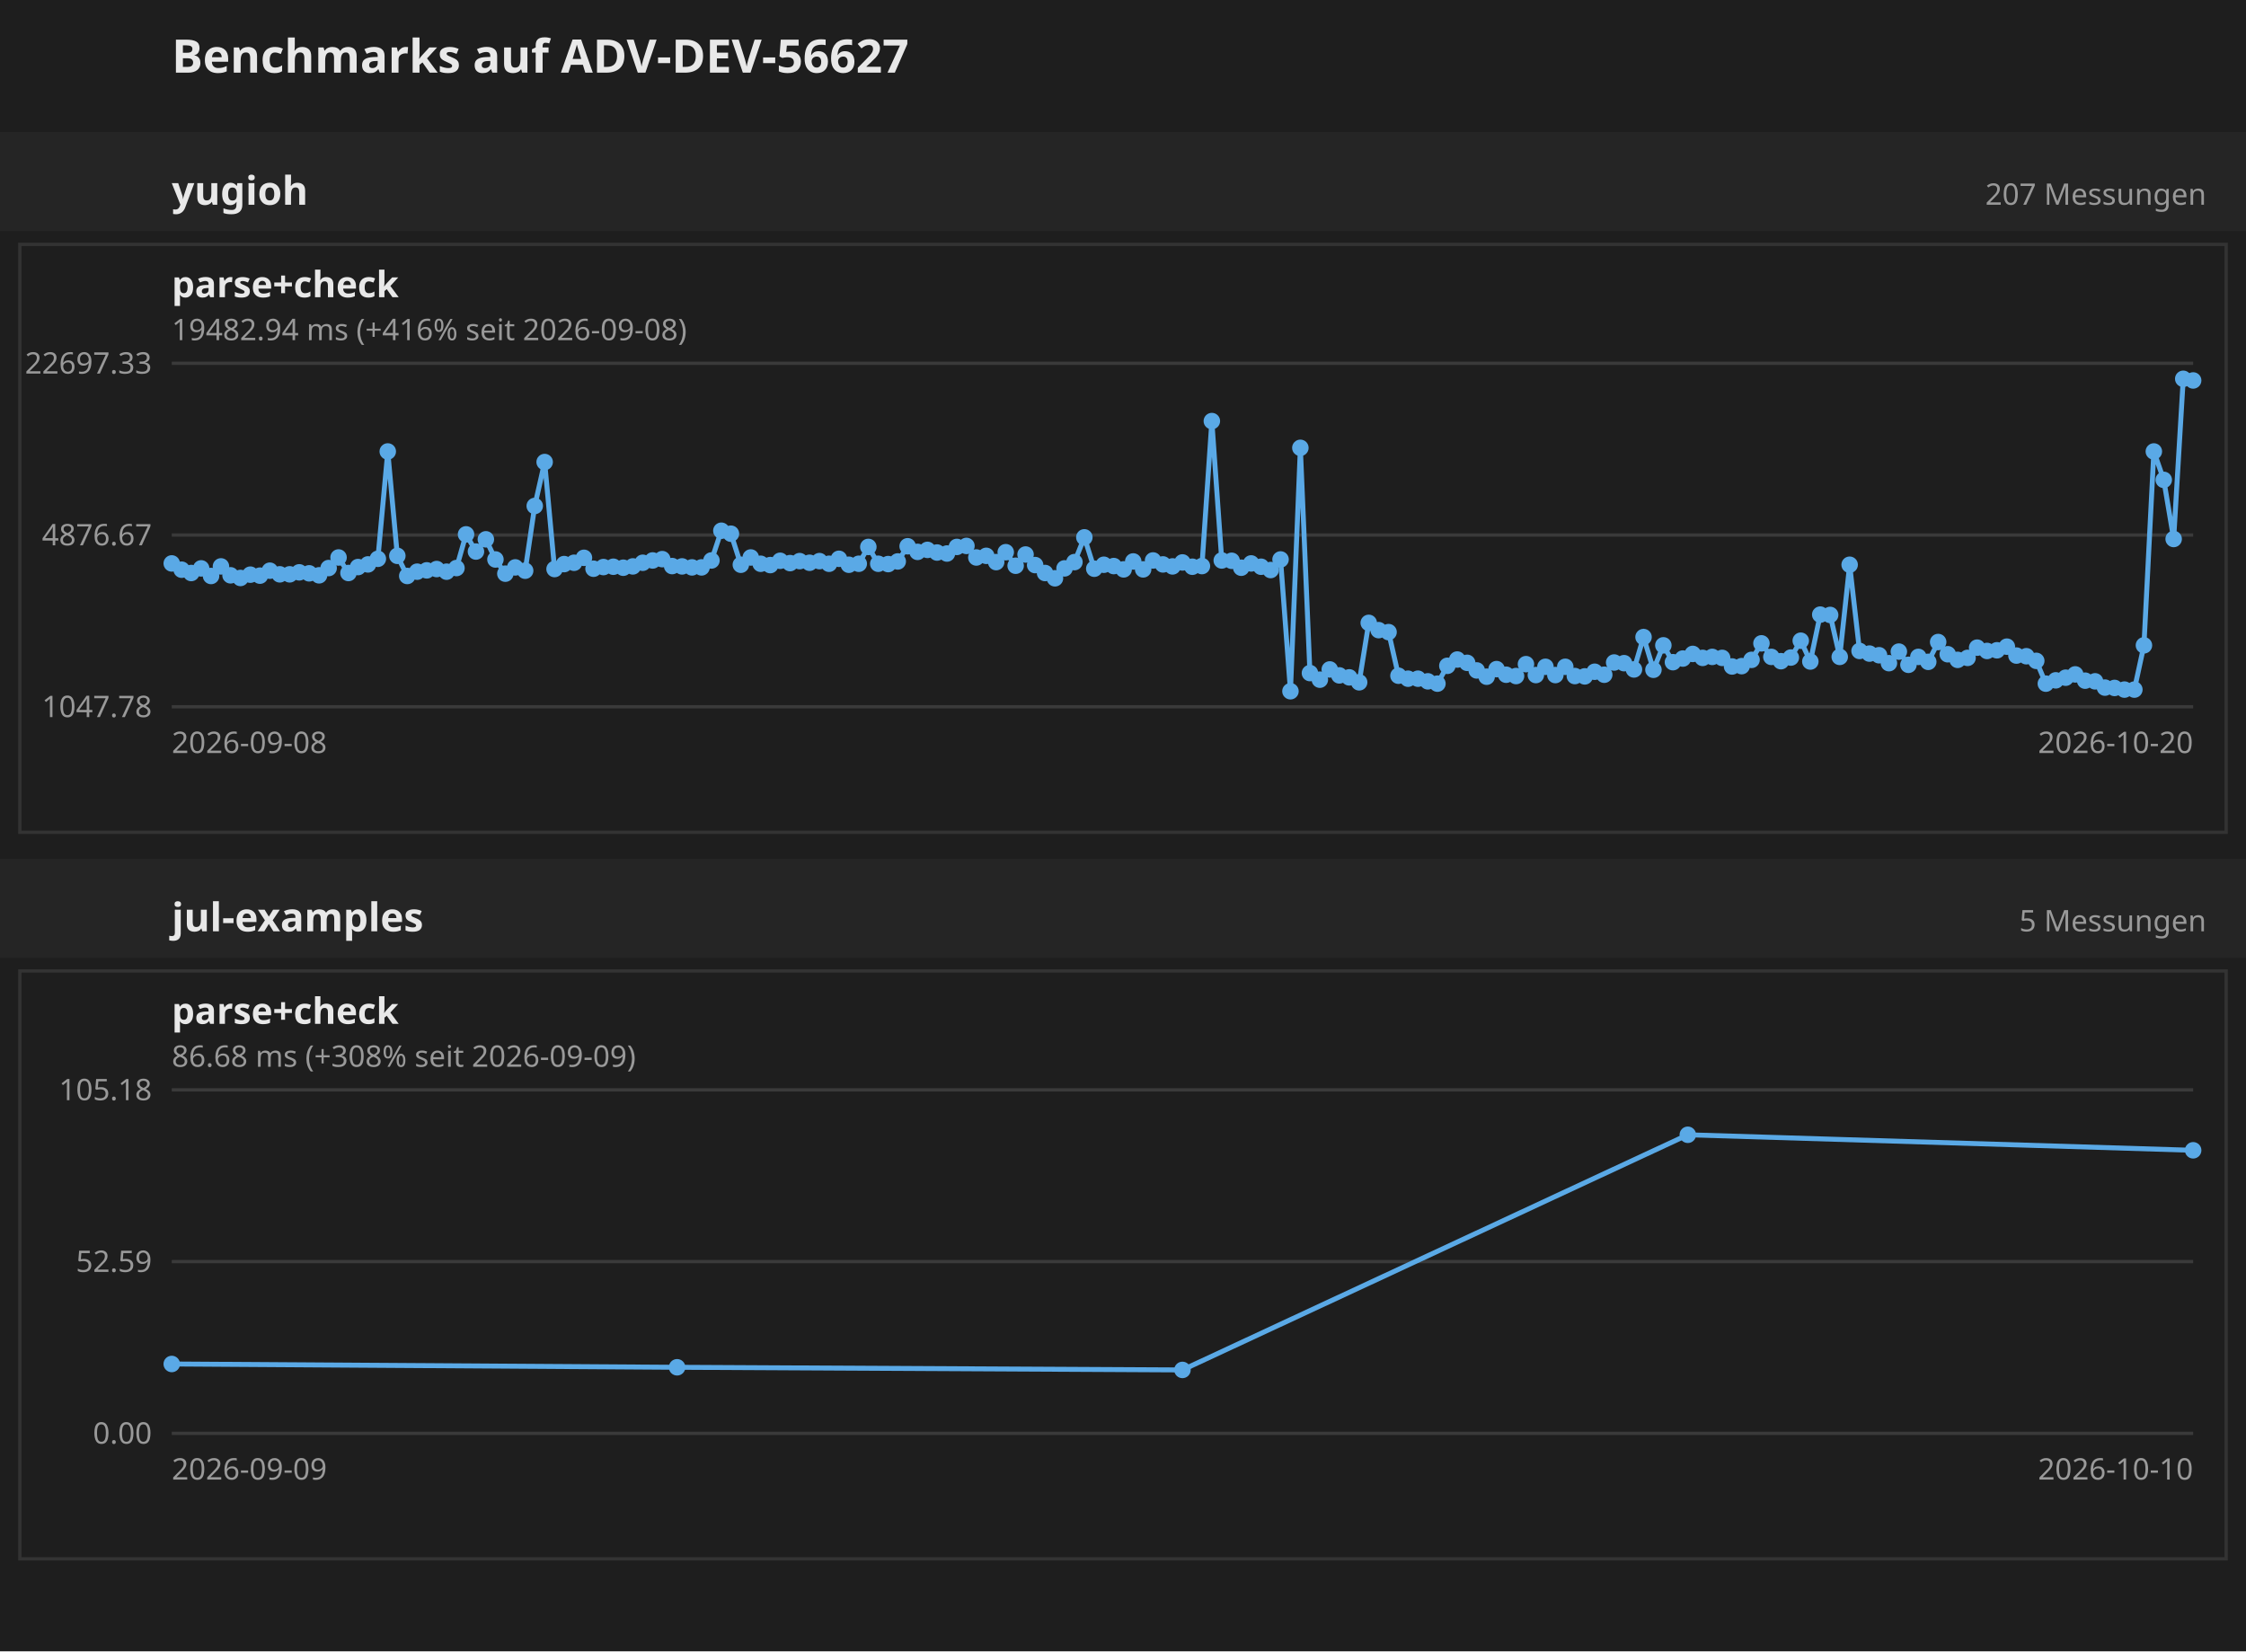
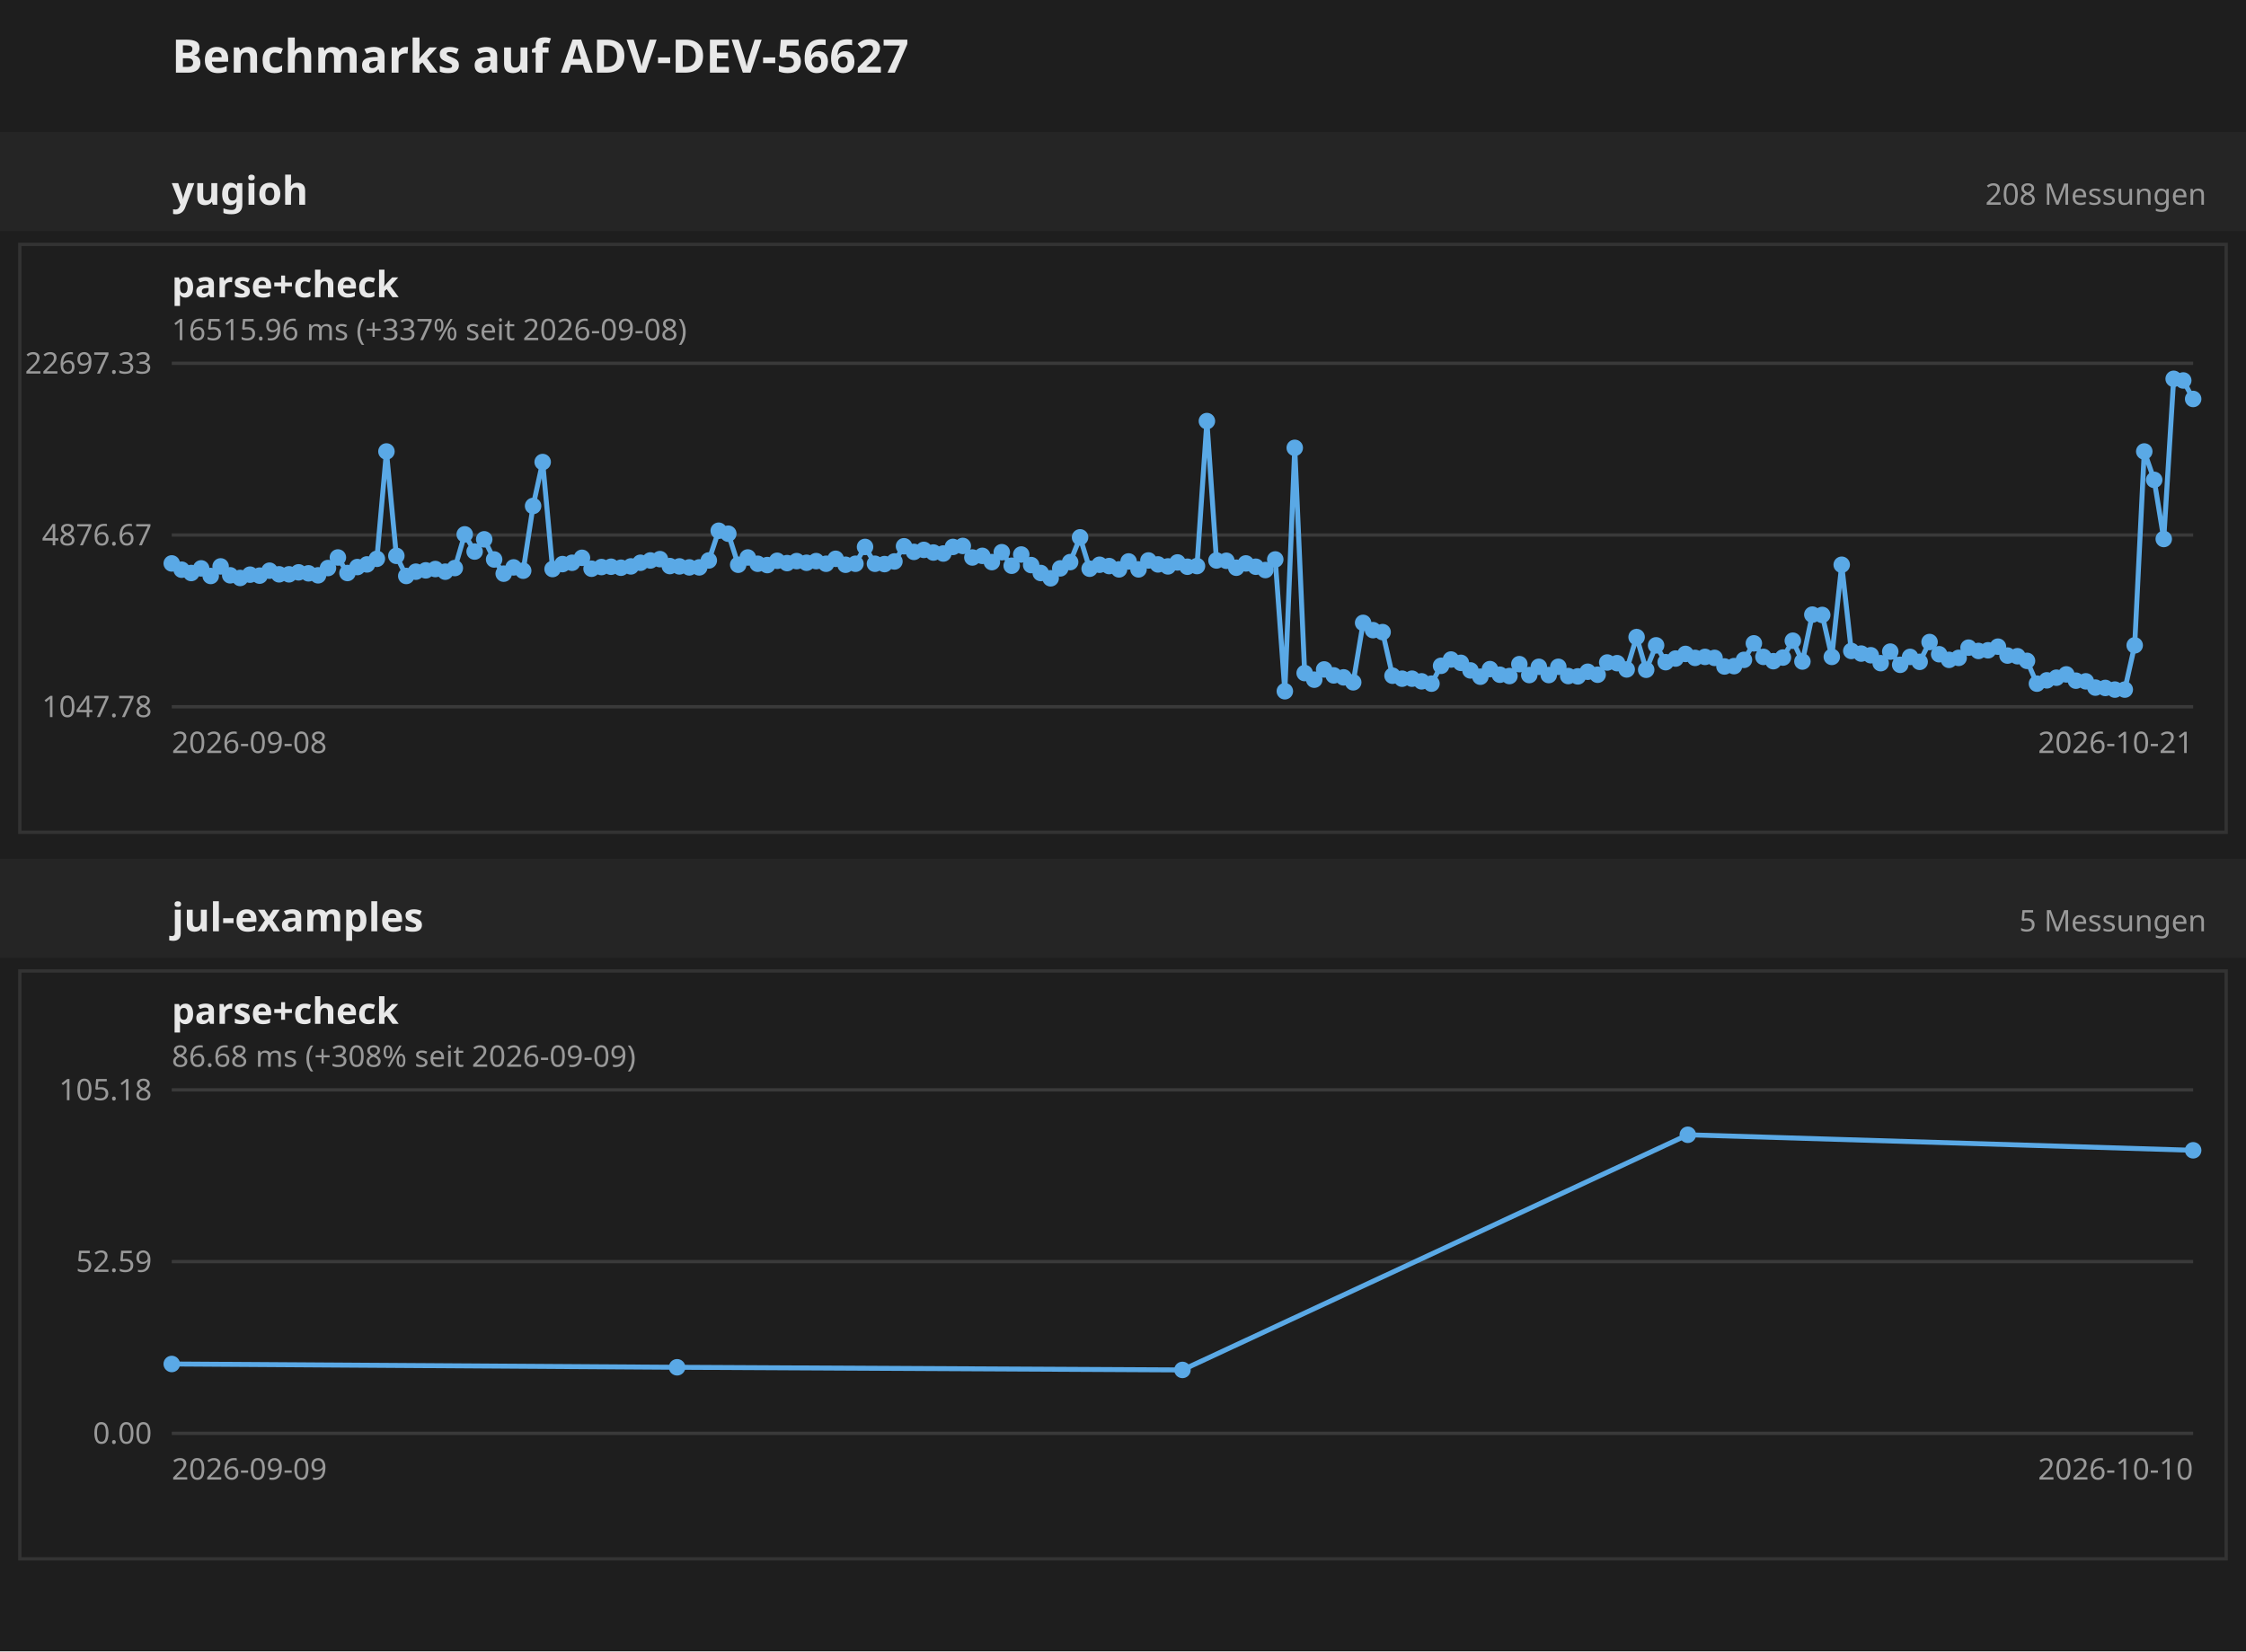
<svg xmlns="http://www.w3.org/2000/svg" width="680" height="500" font-family="sans-serif">
  <rect width="680" height="500" fill="#1e1e1e" />
  <text x="52" y="22" font-size="14" font-weight="bold" fill="#e8e8e8">Benchmarks auf ADV-DEV-56627</text>
  <g transform="translate(0 40)">
    <rect x="0" y="0" width="680" height="30" fill="#252525" />
    <text x="52" y="22" font-size="12" font-weight="bold" fill="#e8e8e8">yugioh</text>
-     <text x="668" y="22" text-anchor="end" font-size="9" fill="#999">207 Messungen</text>
+     <text x="668" y="22" text-anchor="end" font-size="9" fill="#999">208 Messungen</text>
    <g transform="translate(0 30)">
      <g transform="translate(0 0)">
        <rect x="6" y="4" width="668" height="178" fill="none" stroke="#333" />
        <text x="52" y="20" font-size="11" font-weight="bold" fill="#e8e8e8">parse+check</text>
-         <text x="52" y="33" font-size="9" fill="#999">19482.94 ms (+416% seit 2026-09-08)</text>
+         <text x="52" y="33" font-size="9" fill="#999">16515.96 ms (+337% seit 2026-09-08)</text>
        <line x1="52" y1="144.0" x2="664" y2="144.0" stroke="#3a3a3a" />
        <text x="46" y="144.0" text-anchor="end" dominant-baseline="middle" font-size="9" fill="#999">1047.78</text>
        <line x1="52" y1="92.0" x2="664" y2="92.0" stroke="#3a3a3a" />
        <text x="46" y="92.0" text-anchor="end" dominant-baseline="middle" font-size="9" fill="#999">4876.67</text>
        <line x1="52" y1="40.0" x2="664" y2="40.0" stroke="#3a3a3a" />
        <text x="46" y="40.0" text-anchor="end" dominant-baseline="middle" font-size="9" fill="#999">22697.33</text>
        <text x="52" y="158" font-size="9" fill="#999">2026-09-08</text>
-         <text x="664" y="158" text-anchor="end" font-size="9" fill="#999">2026-10-20</text>
-         <polyline fill="none" stroke="#5aa9e6" stroke-width="1.5" points="52.0,100.6 55.0,102.5 57.9,103.5 60.9,102.1 63.9,104.4 66.9,101.5 69.8,104.2 72.8,105.0 75.8,104.0 78.7,104.3 81.7,102.8 84.7,103.9 87.7,103.9 90.6,103.3 93.6,103.6 96.6,104.2 99.5,102.0 102.5,98.8 105.5,103.5 108.4,101.7 111.4,100.9 114.4,99.2 117.4,66.7 120.3,98.3 123.3,104.4 126.3,103.1 129.2,102.7 132.2,102.3 135.2,103.1 138.2,102.0 141.1,91.8 144.1,97.0 147.1,93.3 150.0,99.4 153.0,103.7 156.0,101.8 159.0,102.8 161.9,83.2 164.9,69.9 167.9,102.3 170.8,100.8 173.8,100.4 176.8,98.9 179.7,102.2 182.7,101.7 185.7,101.6 188.7,101.9 191.6,101.5 194.6,100.4 197.6,99.7 200.5,99.3 203.5,101.4 206.5,101.5 209.5,101.8 212.4,101.8 215.4,99.7 218.4,90.7 221.3,91.6 224.3,101.0 227.3,98.8 230.3,100.7 233.2,101.1 236.2,99.8 239.2,100.5 242.1,99.9 245.1,100.4 248.1,99.9 251.0,100.7 254.0,99.2 257.0,101.0 260.0,100.7 262.9,95.6 265.9,100.7 268.9,100.8 271.8,100.0 274.8,95.4 277.8,97.1 280.8,96.5 283.7,97.3 286.7,97.6 289.7,95.6 292.6,95.3 295.6,98.8 298.6,98.3 301.6,100.2 304.5,97.2 307.5,101.3 310.5,97.9 313.4,101.1 316.4,103.5 319.4,105.1 322.3,102.1 325.3,100.2 328.3,92.7 331.3,102.2 334.2,101.0 337.2,101.4 340.2,102.4 343.1,100.0 346.1,102.4 349.1,99.7 352.1,100.9 355.0,101.5 358.0,100.3 361.0,101.6 363.9,101.4 366.9,57.5 369.9,99.7 372.9,99.8 375.8,101.9 378.8,100.6 381.8,101.6 384.7,102.6 387.7,99.4 390.7,139.3 393.7,65.6 396.6,133.8 399.6,135.8 402.6,132.7 405.5,134.5 408.5,135.1 411.5,136.6 414.4,118.6 417.4,120.8 420.4,121.4 423.4,134.6 426.3,135.5 429.3,135.5 432.3,136.3 435.2,137.0 438.2,131.6 441.2,129.7 444.2,130.7 447.1,133.0 450.1,134.9 453.1,132.6 456.0,134.3 459.0,134.7 462.0,131.1 465.0,134.4 467.9,131.9 470.9,134.4 473.9,131.9 476.8,134.7 479.8,134.8 482.8,133.4 485.7,134.3 488.7,130.6 491.7,130.8 494.7,132.7 497.6,122.9 500.6,132.8 503.6,125.4 506.5,130.5 509.5,129.4 512.5,128.0 515.5,129.2 518.4,128.9 521.4,129.2 524.4,131.8 527.3,131.7 530.3,129.8 533.3,124.8 536.3,128.9 539.2,130.2 542.2,129.1 545.2,124.0 548.1,130.3 551.1,116.1 554.1,116.2 557.0,128.9 560.0,101.0 563.0,127.1 566.0,127.9 568.9,128.4 571.9,130.8 574.9,127.3 577.8,131.3 580.8,128.9 583.8,130.4 586.8,124.4 589.7,128.1 592.7,129.8 595.7,129.2 598.6,126.1 601.6,127.1 604.6,126.9 607.6,125.8 610.5,128.5 613.5,128.7 616.5,130.1 619.4,137.0 622.4,136.0 625.4,135.2 628.3,134.2 631.3,136.1 634.3,136.3 637.3,138.2 640.2,138.3 643.2,138.8 646.2,138.8 649.1,125.4 652.1,66.7 655.1,75.3 658.1,93.2 661.0,44.7 664.0,45.2" />
+         <text x="664" y="158" text-anchor="end" font-size="9" fill="#999">2026-10-21</text>
+         <polyline fill="none" stroke="#5aa9e6" stroke-width="1.5" points="52.0,100.6 55.0,102.5 57.9,103.5 60.9,102.1 63.8,104.4 66.8,101.5 69.7,104.2 72.7,105.0 75.7,104.0 78.6,104.3 81.6,102.8 84.5,103.9 87.5,103.9 90.4,103.3 93.4,103.6 96.3,104.2 99.3,102.0 102.3,98.8 105.2,103.5 108.2,101.7 111.1,100.9 114.1,99.2 117.0,66.7 120.0,98.3 123.0,104.4 125.9,103.1 128.9,102.7 131.8,102.3 134.8,103.1 137.7,102.0 140.7,91.8 143.7,97.0 146.6,93.3 149.6,99.4 152.5,103.7 155.5,101.8 158.4,102.8 161.4,83.2 164.3,69.9 167.3,102.3 170.3,100.8 173.2,100.4 176.2,98.9 179.1,102.2 182.1,101.7 185.0,101.6 188.0,101.9 191.0,101.5 193.9,100.4 196.9,99.7 199.8,99.3 202.8,101.4 205.7,101.5 208.7,101.8 211.7,101.8 214.6,99.7 217.6,90.7 220.5,91.6 223.5,101.0 226.4,98.8 229.4,100.7 232.3,101.1 235.3,99.8 238.3,100.5 241.2,99.9 244.2,100.4 247.1,99.9 250.1,100.7 253.0,99.2 256.0,101.0 259.0,100.7 261.9,95.6 264.9,100.7 267.8,100.8 270.8,100.0 273.7,95.4 276.7,97.1 279.7,96.5 282.6,97.3 285.6,97.6 288.5,95.6 291.5,95.3 294.4,98.8 297.4,98.3 300.3,100.2 303.3,97.2 306.3,101.3 309.2,97.9 312.2,101.1 315.1,103.5 318.1,105.1 321.0,102.1 324.0,100.2 327.0,92.7 329.9,102.2 332.9,101.0 335.8,101.4 338.8,102.4 341.7,100.0 344.7,102.4 347.7,99.7 350.6,100.9 353.6,101.5 356.5,100.3 359.5,101.6 362.4,101.4 365.4,57.5 368.3,99.7 371.3,99.8 374.3,101.9 377.2,100.6 380.2,101.6 383.1,102.6 386.1,99.4 389.0,139.3 392.0,65.6 395.0,133.8 397.9,135.8 400.9,132.7 403.8,134.5 406.8,135.1 409.7,136.6 412.7,118.6 415.7,120.8 418.6,121.4 421.6,134.6 424.5,135.5 427.5,135.5 430.4,136.3 433.4,137.0 436.3,131.6 439.3,129.7 442.3,130.7 445.2,133.0 448.2,134.9 451.1,132.6 454.1,134.3 457.0,134.7 460.0,131.1 463.0,134.4 465.9,131.9 468.9,134.4 471.8,131.9 474.8,134.7 477.7,134.8 480.7,133.4 483.7,134.3 486.6,130.6 489.6,130.8 492.5,132.7 495.5,122.9 498.4,132.8 501.4,125.4 504.3,130.5 507.3,129.4 510.3,128.0 513.2,129.2 516.2,128.9 519.1,129.2 522.1,131.8 525.0,131.7 528.0,129.8 531.0,124.8 533.9,128.9 536.9,130.2 539.8,129.1 542.8,124.0 545.7,130.3 548.7,116.1 551.7,116.2 554.6,128.9 557.6,101.0 560.5,127.1 563.5,127.9 566.4,128.4 569.4,130.8 572.3,127.3 575.3,131.3 578.3,128.9 581.2,130.4 584.2,124.4 587.1,128.1 590.1,129.8 593.0,129.2 596.0,126.1 599.0,127.1 601.9,126.9 604.9,125.8 607.8,128.5 610.8,128.7 613.7,130.1 616.7,137.0 619.7,136.0 622.6,135.2 625.6,134.2 628.5,136.1 631.5,136.3 634.4,138.2 637.4,138.3 640.3,138.8 643.3,138.8 646.3,125.4 649.2,66.7 652.2,75.3 655.1,93.2 658.1,44.7 661.0,45.2 664.0,50.8" />
        <circle cx="52.0" cy="100.6" r="2.5" fill="#5aa9e6" />
        <circle cx="55.0" cy="102.5" r="2.5" fill="#5aa9e6" />
        <circle cx="57.9" cy="103.5" r="2.5" fill="#5aa9e6" />
        <circle cx="60.9" cy="102.1" r="2.5" fill="#5aa9e6" />
-         <circle cx="63.9" cy="104.4" r="2.5" fill="#5aa9e6" />
-         <circle cx="66.9" cy="101.5" r="2.5" fill="#5aa9e6" />
-         <circle cx="69.8" cy="104.2" r="2.5" fill="#5aa9e6" />
-         <circle cx="72.8" cy="105.0" r="2.5" fill="#5aa9e6" />
-         <circle cx="75.8" cy="104.0" r="2.5" fill="#5aa9e6" />
-         <circle cx="78.7" cy="104.3" r="2.5" fill="#5aa9e6" />
-         <circle cx="81.7" cy="102.8" r="2.5" fill="#5aa9e6" />
-         <circle cx="84.7" cy="103.9" r="2.5" fill="#5aa9e6" />
-         <circle cx="87.7" cy="103.9" r="2.5" fill="#5aa9e6" />
-         <circle cx="90.6" cy="103.3" r="2.5" fill="#5aa9e6" />
-         <circle cx="93.6" cy="103.6" r="2.5" fill="#5aa9e6" />
-         <circle cx="96.6" cy="104.2" r="2.5" fill="#5aa9e6" />
-         <circle cx="99.5" cy="102.0" r="2.5" fill="#5aa9e6" />
-         <circle cx="102.5" cy="98.8" r="2.5" fill="#5aa9e6" />
-         <circle cx="105.5" cy="103.5" r="2.5" fill="#5aa9e6" />
-         <circle cx="108.4" cy="101.7" r="2.5" fill="#5aa9e6" />
-         <circle cx="111.4" cy="100.9" r="2.5" fill="#5aa9e6" />
-         <circle cx="114.4" cy="99.2" r="2.5" fill="#5aa9e6" />
-         <circle cx="117.4" cy="66.7" r="2.5" fill="#5aa9e6" />
-         <circle cx="120.3" cy="98.3" r="2.5" fill="#5aa9e6" />
-         <circle cx="123.3" cy="104.4" r="2.5" fill="#5aa9e6" />
-         <circle cx="126.3" cy="103.1" r="2.5" fill="#5aa9e6" />
-         <circle cx="129.2" cy="102.7" r="2.5" fill="#5aa9e6" />
-         <circle cx="132.2" cy="102.3" r="2.5" fill="#5aa9e6" />
-         <circle cx="135.2" cy="103.1" r="2.5" fill="#5aa9e6" />
-         <circle cx="138.2" cy="102.0" r="2.5" fill="#5aa9e6" />
-         <circle cx="141.1" cy="91.8" r="2.5" fill="#5aa9e6" />
-         <circle cx="144.1" cy="97.0" r="2.5" fill="#5aa9e6" />
-         <circle cx="147.1" cy="93.3" r="2.5" fill="#5aa9e6" />
-         <circle cx="150.0" cy="99.4" r="2.5" fill="#5aa9e6" />
-         <circle cx="153.0" cy="103.7" r="2.5" fill="#5aa9e6" />
-         <circle cx="156.0" cy="101.8" r="2.5" fill="#5aa9e6" />
-         <circle cx="159.0" cy="102.8" r="2.5" fill="#5aa9e6" />
-         <circle cx="161.9" cy="83.2" r="2.5" fill="#5aa9e6" />
-         <circle cx="164.9" cy="69.9" r="2.5" fill="#5aa9e6" />
-         <circle cx="167.9" cy="102.3" r="2.5" fill="#5aa9e6" />
-         <circle cx="170.8" cy="100.8" r="2.5" fill="#5aa9e6" />
-         <circle cx="173.8" cy="100.4" r="2.5" fill="#5aa9e6" />
-         <circle cx="176.8" cy="98.9" r="2.5" fill="#5aa9e6" />
-         <circle cx="179.7" cy="102.2" r="2.5" fill="#5aa9e6" />
-         <circle cx="182.7" cy="101.7" r="2.5" fill="#5aa9e6" />
-         <circle cx="185.7" cy="101.6" r="2.5" fill="#5aa9e6" />
-         <circle cx="188.7" cy="101.9" r="2.5" fill="#5aa9e6" />
-         <circle cx="191.6" cy="101.5" r="2.5" fill="#5aa9e6" />
-         <circle cx="194.6" cy="100.4" r="2.5" fill="#5aa9e6" />
-         <circle cx="197.6" cy="99.7" r="2.5" fill="#5aa9e6" />
-         <circle cx="200.5" cy="99.3" r="2.5" fill="#5aa9e6" />
-         <circle cx="203.5" cy="101.4" r="2.5" fill="#5aa9e6" />
-         <circle cx="206.5" cy="101.5" r="2.5" fill="#5aa9e6" />
-         <circle cx="209.5" cy="101.8" r="2.5" fill="#5aa9e6" />
-         <circle cx="212.4" cy="101.8" r="2.5" fill="#5aa9e6" />
-         <circle cx="215.4" cy="99.7" r="2.5" fill="#5aa9e6" />
-         <circle cx="218.4" cy="90.7" r="2.5" fill="#5aa9e6" />
-         <circle cx="221.3" cy="91.6" r="2.5" fill="#5aa9e6" />
-         <circle cx="224.3" cy="101.0" r="2.5" fill="#5aa9e6" />
-         <circle cx="227.3" cy="98.8" r="2.5" fill="#5aa9e6" />
-         <circle cx="230.3" cy="100.7" r="2.5" fill="#5aa9e6" />
-         <circle cx="233.2" cy="101.1" r="2.5" fill="#5aa9e6" />
-         <circle cx="236.2" cy="99.8" r="2.5" fill="#5aa9e6" />
-         <circle cx="239.2" cy="100.5" r="2.5" fill="#5aa9e6" />
-         <circle cx="242.1" cy="99.9" r="2.5" fill="#5aa9e6" />
-         <circle cx="245.1" cy="100.4" r="2.5" fill="#5aa9e6" />
-         <circle cx="248.1" cy="99.9" r="2.5" fill="#5aa9e6" />
-         <circle cx="251.0" cy="100.7" r="2.5" fill="#5aa9e6" />
-         <circle cx="254.0" cy="99.2" r="2.5" fill="#5aa9e6" />
-         <circle cx="257.0" cy="101.0" r="2.5" fill="#5aa9e6" />
-         <circle cx="260.0" cy="100.7" r="2.5" fill="#5aa9e6" />
-         <circle cx="262.9" cy="95.6" r="2.5" fill="#5aa9e6" />
-         <circle cx="265.9" cy="100.7" r="2.5" fill="#5aa9e6" />
-         <circle cx="268.9" cy="100.8" r="2.5" fill="#5aa9e6" />
-         <circle cx="271.8" cy="100.0" r="2.5" fill="#5aa9e6" />
-         <circle cx="274.8" cy="95.4" r="2.5" fill="#5aa9e6" />
-         <circle cx="277.8" cy="97.1" r="2.5" fill="#5aa9e6" />
-         <circle cx="280.8" cy="96.5" r="2.5" fill="#5aa9e6" />
-         <circle cx="283.7" cy="97.3" r="2.5" fill="#5aa9e6" />
-         <circle cx="286.7" cy="97.6" r="2.5" fill="#5aa9e6" />
-         <circle cx="289.7" cy="95.6" r="2.5" fill="#5aa9e6" />
-         <circle cx="292.6" cy="95.3" r="2.5" fill="#5aa9e6" />
-         <circle cx="295.6" cy="98.8" r="2.5" fill="#5aa9e6" />
-         <circle cx="298.6" cy="98.3" r="2.5" fill="#5aa9e6" />
-         <circle cx="301.6" cy="100.2" r="2.5" fill="#5aa9e6" />
-         <circle cx="304.5" cy="97.2" r="2.5" fill="#5aa9e6" />
-         <circle cx="307.5" cy="101.3" r="2.5" fill="#5aa9e6" />
-         <circle cx="310.5" cy="97.9" r="2.5" fill="#5aa9e6" />
-         <circle cx="313.4" cy="101.1" r="2.5" fill="#5aa9e6" />
-         <circle cx="316.4" cy="103.5" r="2.5" fill="#5aa9e6" />
-         <circle cx="319.4" cy="105.1" r="2.5" fill="#5aa9e6" />
-         <circle cx="322.3" cy="102.1" r="2.5" fill="#5aa9e6" />
-         <circle cx="325.3" cy="100.2" r="2.5" fill="#5aa9e6" />
-         <circle cx="328.3" cy="92.7" r="2.5" fill="#5aa9e6" />
-         <circle cx="331.3" cy="102.2" r="2.5" fill="#5aa9e6" />
-         <circle cx="334.2" cy="101.0" r="2.5" fill="#5aa9e6" />
-         <circle cx="337.2" cy="101.4" r="2.5" fill="#5aa9e6" />
-         <circle cx="340.2" cy="102.4" r="2.5" fill="#5aa9e6" />
-         <circle cx="343.1" cy="100.0" r="2.5" fill="#5aa9e6" />
-         <circle cx="346.1" cy="102.4" r="2.5" fill="#5aa9e6" />
-         <circle cx="349.1" cy="99.7" r="2.5" fill="#5aa9e6" />
-         <circle cx="352.1" cy="100.9" r="2.5" fill="#5aa9e6" />
-         <circle cx="355.0" cy="101.5" r="2.5" fill="#5aa9e6" />
-         <circle cx="358.0" cy="100.3" r="2.5" fill="#5aa9e6" />
-         <circle cx="361.0" cy="101.6" r="2.5" fill="#5aa9e6" />
-         <circle cx="363.9" cy="101.4" r="2.5" fill="#5aa9e6" />
-         <circle cx="366.9" cy="57.5" r="2.5" fill="#5aa9e6" />
-         <circle cx="369.9" cy="99.7" r="2.5" fill="#5aa9e6" />
-         <circle cx="372.9" cy="99.8" r="2.5" fill="#5aa9e6" />
-         <circle cx="375.8" cy="101.9" r="2.5" fill="#5aa9e6" />
-         <circle cx="378.8" cy="100.6" r="2.5" fill="#5aa9e6" />
-         <circle cx="381.8" cy="101.6" r="2.5" fill="#5aa9e6" />
-         <circle cx="384.7" cy="102.6" r="2.5" fill="#5aa9e6" />
-         <circle cx="387.7" cy="99.4" r="2.5" fill="#5aa9e6" />
-         <circle cx="390.7" cy="139.3" r="2.5" fill="#5aa9e6" />
-         <circle cx="393.7" cy="65.6" r="2.5" fill="#5aa9e6" />
-         <circle cx="396.6" cy="133.8" r="2.5" fill="#5aa9e6" />
-         <circle cx="399.6" cy="135.8" r="2.5" fill="#5aa9e6" />
-         <circle cx="402.6" cy="132.7" r="2.5" fill="#5aa9e6" />
-         <circle cx="405.5" cy="134.5" r="2.5" fill="#5aa9e6" />
-         <circle cx="408.5" cy="135.1" r="2.5" fill="#5aa9e6" />
-         <circle cx="411.5" cy="136.6" r="2.5" fill="#5aa9e6" />
-         <circle cx="414.4" cy="118.6" r="2.5" fill="#5aa9e6" />
-         <circle cx="417.4" cy="120.8" r="2.5" fill="#5aa9e6" />
-         <circle cx="420.4" cy="121.4" r="2.5" fill="#5aa9e6" />
-         <circle cx="423.4" cy="134.6" r="2.5" fill="#5aa9e6" />
-         <circle cx="426.3" cy="135.5" r="2.5" fill="#5aa9e6" />
-         <circle cx="429.3" cy="135.5" r="2.5" fill="#5aa9e6" />
-         <circle cx="432.3" cy="136.3" r="2.5" fill="#5aa9e6" />
-         <circle cx="435.2" cy="137.0" r="2.5" fill="#5aa9e6" />
-         <circle cx="438.2" cy="131.6" r="2.5" fill="#5aa9e6" />
-         <circle cx="441.2" cy="129.7" r="2.5" fill="#5aa9e6" />
-         <circle cx="444.2" cy="130.7" r="2.5" fill="#5aa9e6" />
-         <circle cx="447.1" cy="133.0" r="2.5" fill="#5aa9e6" />
-         <circle cx="450.1" cy="134.9" r="2.5" fill="#5aa9e6" />
-         <circle cx="453.1" cy="132.6" r="2.5" fill="#5aa9e6" />
-         <circle cx="456.0" cy="134.3" r="2.5" fill="#5aa9e6" />
-         <circle cx="459.0" cy="134.7" r="2.5" fill="#5aa9e6" />
-         <circle cx="462.0" cy="131.1" r="2.5" fill="#5aa9e6" />
-         <circle cx="465.0" cy="134.4" r="2.5" fill="#5aa9e6" />
-         <circle cx="467.9" cy="131.9" r="2.5" fill="#5aa9e6" />
-         <circle cx="470.9" cy="134.4" r="2.5" fill="#5aa9e6" />
-         <circle cx="473.9" cy="131.9" r="2.5" fill="#5aa9e6" />
-         <circle cx="476.8" cy="134.7" r="2.5" fill="#5aa9e6" />
-         <circle cx="479.8" cy="134.8" r="2.5" fill="#5aa9e6" />
-         <circle cx="482.8" cy="133.4" r="2.5" fill="#5aa9e6" />
-         <circle cx="485.7" cy="134.3" r="2.5" fill="#5aa9e6" />
-         <circle cx="488.7" cy="130.6" r="2.5" fill="#5aa9e6" />
-         <circle cx="491.7" cy="130.8" r="2.5" fill="#5aa9e6" />
-         <circle cx="494.7" cy="132.7" r="2.5" fill="#5aa9e6" />
-         <circle cx="497.6" cy="122.9" r="2.5" fill="#5aa9e6" />
-         <circle cx="500.6" cy="132.8" r="2.5" fill="#5aa9e6" />
-         <circle cx="503.6" cy="125.4" r="2.5" fill="#5aa9e6" />
-         <circle cx="506.5" cy="130.5" r="2.5" fill="#5aa9e6" />
-         <circle cx="509.5" cy="129.4" r="2.5" fill="#5aa9e6" />
-         <circle cx="512.5" cy="128.0" r="2.5" fill="#5aa9e6" />
-         <circle cx="515.5" cy="129.2" r="2.5" fill="#5aa9e6" />
-         <circle cx="518.4" cy="128.9" r="2.5" fill="#5aa9e6" />
-         <circle cx="521.4" cy="129.2" r="2.5" fill="#5aa9e6" />
-         <circle cx="524.4" cy="131.8" r="2.5" fill="#5aa9e6" />
-         <circle cx="527.3" cy="131.7" r="2.5" fill="#5aa9e6" />
-         <circle cx="530.3" cy="129.8" r="2.5" fill="#5aa9e6" />
-         <circle cx="533.3" cy="124.8" r="2.5" fill="#5aa9e6" />
-         <circle cx="536.3" cy="128.9" r="2.5" fill="#5aa9e6" />
-         <circle cx="539.2" cy="130.2" r="2.5" fill="#5aa9e6" />
-         <circle cx="542.2" cy="129.1" r="2.5" fill="#5aa9e6" />
-         <circle cx="545.2" cy="124.0" r="2.5" fill="#5aa9e6" />
-         <circle cx="548.1" cy="130.3" r="2.5" fill="#5aa9e6" />
-         <circle cx="551.1" cy="116.1" r="2.5" fill="#5aa9e6" />
-         <circle cx="554.1" cy="116.2" r="2.5" fill="#5aa9e6" />
-         <circle cx="557.0" cy="128.9" r="2.5" fill="#5aa9e6" />
-         <circle cx="560.0" cy="101.0" r="2.5" fill="#5aa9e6" />
-         <circle cx="563.0" cy="127.1" r="2.5" fill="#5aa9e6" />
-         <circle cx="566.0" cy="127.9" r="2.5" fill="#5aa9e6" />
-         <circle cx="568.9" cy="128.4" r="2.5" fill="#5aa9e6" />
-         <circle cx="571.9" cy="130.8" r="2.5" fill="#5aa9e6" />
-         <circle cx="574.9" cy="127.3" r="2.5" fill="#5aa9e6" />
-         <circle cx="577.8" cy="131.3" r="2.5" fill="#5aa9e6" />
-         <circle cx="580.8" cy="128.9" r="2.5" fill="#5aa9e6" />
-         <circle cx="583.8" cy="130.4" r="2.5" fill="#5aa9e6" />
-         <circle cx="586.8" cy="124.4" r="2.5" fill="#5aa9e6" />
-         <circle cx="589.7" cy="128.1" r="2.5" fill="#5aa9e6" />
-         <circle cx="592.7" cy="129.8" r="2.5" fill="#5aa9e6" />
-         <circle cx="595.7" cy="129.2" r="2.5" fill="#5aa9e6" />
-         <circle cx="598.6" cy="126.1" r="2.5" fill="#5aa9e6" />
-         <circle cx="601.6" cy="127.1" r="2.5" fill="#5aa9e6" />
-         <circle cx="604.6" cy="126.9" r="2.5" fill="#5aa9e6" />
-         <circle cx="607.6" cy="125.8" r="2.5" fill="#5aa9e6" />
-         <circle cx="610.5" cy="128.5" r="2.5" fill="#5aa9e6" />
-         <circle cx="613.5" cy="128.7" r="2.5" fill="#5aa9e6" />
-         <circle cx="616.5" cy="130.1" r="2.5" fill="#5aa9e6" />
-         <circle cx="619.4" cy="137.0" r="2.5" fill="#5aa9e6" />
-         <circle cx="622.4" cy="136.0" r="2.5" fill="#5aa9e6" />
-         <circle cx="625.4" cy="135.2" r="2.5" fill="#5aa9e6" />
-         <circle cx="628.3" cy="134.2" r="2.5" fill="#5aa9e6" />
-         <circle cx="631.3" cy="136.1" r="2.5" fill="#5aa9e6" />
-         <circle cx="634.3" cy="136.3" r="2.5" fill="#5aa9e6" />
-         <circle cx="637.3" cy="138.2" r="2.5" fill="#5aa9e6" />
-         <circle cx="640.2" cy="138.3" r="2.5" fill="#5aa9e6" />
-         <circle cx="643.2" cy="138.8" r="2.5" fill="#5aa9e6" />
-         <circle cx="646.2" cy="138.8" r="2.5" fill="#5aa9e6" />
-         <circle cx="649.1" cy="125.4" r="2.5" fill="#5aa9e6" />
-         <circle cx="652.1" cy="66.7" r="2.5" fill="#5aa9e6" />
-         <circle cx="655.1" cy="75.3" r="2.5" fill="#5aa9e6" />
-         <circle cx="658.1" cy="93.2" r="2.5" fill="#5aa9e6" />
-         <circle cx="661.0" cy="44.7" r="2.5" fill="#5aa9e6" />
-         <circle cx="664.0" cy="45.2" r="2.5" fill="#5aa9e6" />
+         <circle cx="63.8" cy="104.4" r="2.5" fill="#5aa9e6" />
+         <circle cx="66.8" cy="101.5" r="2.5" fill="#5aa9e6" />
+         <circle cx="69.7" cy="104.2" r="2.5" fill="#5aa9e6" />
+         <circle cx="72.7" cy="105.0" r="2.5" fill="#5aa9e6" />
+         <circle cx="75.7" cy="104.0" r="2.5" fill="#5aa9e6" />
+         <circle cx="78.6" cy="104.3" r="2.5" fill="#5aa9e6" />
+         <circle cx="81.6" cy="102.8" r="2.5" fill="#5aa9e6" />
+         <circle cx="84.5" cy="103.9" r="2.5" fill="#5aa9e6" />
+         <circle cx="87.5" cy="103.9" r="2.5" fill="#5aa9e6" />
+         <circle cx="90.4" cy="103.3" r="2.5" fill="#5aa9e6" />
+         <circle cx="93.4" cy="103.6" r="2.5" fill="#5aa9e6" />
+         <circle cx="96.3" cy="104.2" r="2.5" fill="#5aa9e6" />
+         <circle cx="99.3" cy="102.0" r="2.5" fill="#5aa9e6" />
+         <circle cx="102.3" cy="98.8" r="2.5" fill="#5aa9e6" />
+         <circle cx="105.2" cy="103.5" r="2.5" fill="#5aa9e6" />
+         <circle cx="108.2" cy="101.7" r="2.5" fill="#5aa9e6" />
+         <circle cx="111.1" cy="100.9" r="2.5" fill="#5aa9e6" />
+         <circle cx="114.1" cy="99.2" r="2.5" fill="#5aa9e6" />
+         <circle cx="117.0" cy="66.7" r="2.5" fill="#5aa9e6" />
+         <circle cx="120.0" cy="98.3" r="2.5" fill="#5aa9e6" />
+         <circle cx="123.0" cy="104.4" r="2.5" fill="#5aa9e6" />
+         <circle cx="125.9" cy="103.1" r="2.5" fill="#5aa9e6" />
+         <circle cx="128.9" cy="102.7" r="2.5" fill="#5aa9e6" />
+         <circle cx="131.8" cy="102.3" r="2.5" fill="#5aa9e6" />
+         <circle cx="134.8" cy="103.1" r="2.5" fill="#5aa9e6" />
+         <circle cx="137.7" cy="102.0" r="2.5" fill="#5aa9e6" />
+         <circle cx="140.7" cy="91.8" r="2.5" fill="#5aa9e6" />
+         <circle cx="143.7" cy="97.0" r="2.5" fill="#5aa9e6" />
+         <circle cx="146.6" cy="93.3" r="2.5" fill="#5aa9e6" />
+         <circle cx="149.6" cy="99.4" r="2.5" fill="#5aa9e6" />
+         <circle cx="152.5" cy="103.7" r="2.5" fill="#5aa9e6" />
+         <circle cx="155.5" cy="101.8" r="2.5" fill="#5aa9e6" />
+         <circle cx="158.4" cy="102.8" r="2.5" fill="#5aa9e6" />
+         <circle cx="161.4" cy="83.2" r="2.5" fill="#5aa9e6" />
+         <circle cx="164.3" cy="69.9" r="2.5" fill="#5aa9e6" />
+         <circle cx="167.3" cy="102.3" r="2.5" fill="#5aa9e6" />
+         <circle cx="170.3" cy="100.8" r="2.5" fill="#5aa9e6" />
+         <circle cx="173.2" cy="100.4" r="2.5" fill="#5aa9e6" />
+         <circle cx="176.2" cy="98.9" r="2.5" fill="#5aa9e6" />
+         <circle cx="179.1" cy="102.2" r="2.5" fill="#5aa9e6" />
+         <circle cx="182.1" cy="101.7" r="2.5" fill="#5aa9e6" />
+         <circle cx="185.0" cy="101.6" r="2.5" fill="#5aa9e6" />
+         <circle cx="188.0" cy="101.9" r="2.5" fill="#5aa9e6" />
+         <circle cx="191.0" cy="101.5" r="2.5" fill="#5aa9e6" />
+         <circle cx="193.9" cy="100.4" r="2.5" fill="#5aa9e6" />
+         <circle cx="196.9" cy="99.7" r="2.5" fill="#5aa9e6" />
+         <circle cx="199.8" cy="99.3" r="2.5" fill="#5aa9e6" />
+         <circle cx="202.8" cy="101.4" r="2.5" fill="#5aa9e6" />
+         <circle cx="205.7" cy="101.5" r="2.5" fill="#5aa9e6" />
+         <circle cx="208.7" cy="101.8" r="2.5" fill="#5aa9e6" />
+         <circle cx="211.7" cy="101.8" r="2.5" fill="#5aa9e6" />
+         <circle cx="214.6" cy="99.7" r="2.5" fill="#5aa9e6" />
+         <circle cx="217.6" cy="90.7" r="2.5" fill="#5aa9e6" />
+         <circle cx="220.5" cy="91.6" r="2.5" fill="#5aa9e6" />
+         <circle cx="223.5" cy="101.0" r="2.5" fill="#5aa9e6" />
+         <circle cx="226.4" cy="98.8" r="2.5" fill="#5aa9e6" />
+         <circle cx="229.4" cy="100.7" r="2.5" fill="#5aa9e6" />
+         <circle cx="232.3" cy="101.1" r="2.5" fill="#5aa9e6" />
+         <circle cx="235.3" cy="99.8" r="2.5" fill="#5aa9e6" />
+         <circle cx="238.3" cy="100.5" r="2.5" fill="#5aa9e6" />
+         <circle cx="241.2" cy="99.9" r="2.5" fill="#5aa9e6" />
+         <circle cx="244.2" cy="100.4" r="2.5" fill="#5aa9e6" />
+         <circle cx="247.1" cy="99.9" r="2.5" fill="#5aa9e6" />
+         <circle cx="250.1" cy="100.7" r="2.5" fill="#5aa9e6" />
+         <circle cx="253.0" cy="99.2" r="2.5" fill="#5aa9e6" />
+         <circle cx="256.0" cy="101.0" r="2.5" fill="#5aa9e6" />
+         <circle cx="259.0" cy="100.7" r="2.5" fill="#5aa9e6" />
+         <circle cx="261.9" cy="95.6" r="2.5" fill="#5aa9e6" />
+         <circle cx="264.9" cy="100.7" r="2.5" fill="#5aa9e6" />
+         <circle cx="267.8" cy="100.8" r="2.5" fill="#5aa9e6" />
+         <circle cx="270.8" cy="100.0" r="2.5" fill="#5aa9e6" />
+         <circle cx="273.7" cy="95.4" r="2.5" fill="#5aa9e6" />
+         <circle cx="276.7" cy="97.1" r="2.5" fill="#5aa9e6" />
+         <circle cx="279.7" cy="96.5" r="2.5" fill="#5aa9e6" />
+         <circle cx="282.6" cy="97.3" r="2.5" fill="#5aa9e6" />
+         <circle cx="285.6" cy="97.6" r="2.5" fill="#5aa9e6" />
+         <circle cx="288.5" cy="95.6" r="2.5" fill="#5aa9e6" />
+         <circle cx="291.5" cy="95.3" r="2.5" fill="#5aa9e6" />
+         <circle cx="294.4" cy="98.8" r="2.5" fill="#5aa9e6" />
+         <circle cx="297.4" cy="98.3" r="2.5" fill="#5aa9e6" />
+         <circle cx="300.3" cy="100.2" r="2.5" fill="#5aa9e6" />
+         <circle cx="303.3" cy="97.2" r="2.5" fill="#5aa9e6" />
+         <circle cx="306.3" cy="101.3" r="2.5" fill="#5aa9e6" />
+         <circle cx="309.2" cy="97.9" r="2.5" fill="#5aa9e6" />
+         <circle cx="312.2" cy="101.1" r="2.5" fill="#5aa9e6" />
+         <circle cx="315.1" cy="103.5" r="2.5" fill="#5aa9e6" />
+         <circle cx="318.1" cy="105.1" r="2.5" fill="#5aa9e6" />
+         <circle cx="321.0" cy="102.1" r="2.5" fill="#5aa9e6" />
+         <circle cx="324.0" cy="100.2" r="2.5" fill="#5aa9e6" />
+         <circle cx="327.0" cy="92.7" r="2.5" fill="#5aa9e6" />
+         <circle cx="329.9" cy="102.2" r="2.5" fill="#5aa9e6" />
+         <circle cx="332.9" cy="101.0" r="2.5" fill="#5aa9e6" />
+         <circle cx="335.8" cy="101.4" r="2.5" fill="#5aa9e6" />
+         <circle cx="338.8" cy="102.4" r="2.5" fill="#5aa9e6" />
+         <circle cx="341.7" cy="100.0" r="2.5" fill="#5aa9e6" />
+         <circle cx="344.7" cy="102.4" r="2.5" fill="#5aa9e6" />
+         <circle cx="347.7" cy="99.7" r="2.5" fill="#5aa9e6" />
+         <circle cx="350.6" cy="100.9" r="2.5" fill="#5aa9e6" />
+         <circle cx="353.6" cy="101.5" r="2.5" fill="#5aa9e6" />
+         <circle cx="356.5" cy="100.3" r="2.5" fill="#5aa9e6" />
+         <circle cx="359.5" cy="101.6" r="2.5" fill="#5aa9e6" />
+         <circle cx="362.4" cy="101.4" r="2.5" fill="#5aa9e6" />
+         <circle cx="365.4" cy="57.5" r="2.5" fill="#5aa9e6" />
+         <circle cx="368.3" cy="99.7" r="2.5" fill="#5aa9e6" />
+         <circle cx="371.3" cy="99.8" r="2.5" fill="#5aa9e6" />
+         <circle cx="374.3" cy="101.9" r="2.5" fill="#5aa9e6" />
+         <circle cx="377.2" cy="100.6" r="2.5" fill="#5aa9e6" />
+         <circle cx="380.2" cy="101.6" r="2.5" fill="#5aa9e6" />
+         <circle cx="383.1" cy="102.6" r="2.5" fill="#5aa9e6" />
+         <circle cx="386.1" cy="99.4" r="2.5" fill="#5aa9e6" />
+         <circle cx="389.0" cy="139.3" r="2.5" fill="#5aa9e6" />
+         <circle cx="392.0" cy="65.6" r="2.5" fill="#5aa9e6" />
+         <circle cx="395.0" cy="133.8" r="2.5" fill="#5aa9e6" />
+         <circle cx="397.9" cy="135.8" r="2.5" fill="#5aa9e6" />
+         <circle cx="400.9" cy="132.7" r="2.5" fill="#5aa9e6" />
+         <circle cx="403.8" cy="134.5" r="2.5" fill="#5aa9e6" />
+         <circle cx="406.8" cy="135.1" r="2.5" fill="#5aa9e6" />
+         <circle cx="409.7" cy="136.6" r="2.5" fill="#5aa9e6" />
+         <circle cx="412.7" cy="118.6" r="2.5" fill="#5aa9e6" />
+         <circle cx="415.7" cy="120.8" r="2.5" fill="#5aa9e6" />
+         <circle cx="418.6" cy="121.4" r="2.5" fill="#5aa9e6" />
+         <circle cx="421.6" cy="134.6" r="2.5" fill="#5aa9e6" />
+         <circle cx="424.5" cy="135.5" r="2.5" fill="#5aa9e6" />
+         <circle cx="427.5" cy="135.5" r="2.5" fill="#5aa9e6" />
+         <circle cx="430.4" cy="136.3" r="2.5" fill="#5aa9e6" />
+         <circle cx="433.4" cy="137.0" r="2.5" fill="#5aa9e6" />
+         <circle cx="436.3" cy="131.6" r="2.5" fill="#5aa9e6" />
+         <circle cx="439.3" cy="129.7" r="2.5" fill="#5aa9e6" />
+         <circle cx="442.3" cy="130.7" r="2.5" fill="#5aa9e6" />
+         <circle cx="445.2" cy="133.0" r="2.5" fill="#5aa9e6" />
+         <circle cx="448.2" cy="134.9" r="2.5" fill="#5aa9e6" />
+         <circle cx="451.1" cy="132.6" r="2.5" fill="#5aa9e6" />
+         <circle cx="454.1" cy="134.3" r="2.5" fill="#5aa9e6" />
+         <circle cx="457.0" cy="134.7" r="2.5" fill="#5aa9e6" />
+         <circle cx="460.0" cy="131.1" r="2.5" fill="#5aa9e6" />
+         <circle cx="463.0" cy="134.4" r="2.5" fill="#5aa9e6" />
+         <circle cx="465.9" cy="131.9" r="2.5" fill="#5aa9e6" />
+         <circle cx="468.9" cy="134.4" r="2.5" fill="#5aa9e6" />
+         <circle cx="471.8" cy="131.9" r="2.5" fill="#5aa9e6" />
+         <circle cx="474.8" cy="134.7" r="2.5" fill="#5aa9e6" />
+         <circle cx="477.7" cy="134.8" r="2.5" fill="#5aa9e6" />
+         <circle cx="480.7" cy="133.4" r="2.5" fill="#5aa9e6" />
+         <circle cx="483.7" cy="134.3" r="2.5" fill="#5aa9e6" />
+         <circle cx="486.6" cy="130.6" r="2.5" fill="#5aa9e6" />
+         <circle cx="489.6" cy="130.8" r="2.5" fill="#5aa9e6" />
+         <circle cx="492.5" cy="132.7" r="2.5" fill="#5aa9e6" />
+         <circle cx="495.5" cy="122.9" r="2.5" fill="#5aa9e6" />
+         <circle cx="498.4" cy="132.8" r="2.5" fill="#5aa9e6" />
+         <circle cx="501.4" cy="125.4" r="2.5" fill="#5aa9e6" />
+         <circle cx="504.3" cy="130.5" r="2.5" fill="#5aa9e6" />
+         <circle cx="507.3" cy="129.4" r="2.5" fill="#5aa9e6" />
+         <circle cx="510.3" cy="128.0" r="2.5" fill="#5aa9e6" />
+         <circle cx="513.2" cy="129.2" r="2.5" fill="#5aa9e6" />
+         <circle cx="516.2" cy="128.9" r="2.5" fill="#5aa9e6" />
+         <circle cx="519.1" cy="129.2" r="2.5" fill="#5aa9e6" />
+         <circle cx="522.1" cy="131.8" r="2.5" fill="#5aa9e6" />
+         <circle cx="525.0" cy="131.7" r="2.5" fill="#5aa9e6" />
+         <circle cx="528.0" cy="129.8" r="2.5" fill="#5aa9e6" />
+         <circle cx="531.0" cy="124.8" r="2.5" fill="#5aa9e6" />
+         <circle cx="533.9" cy="128.9" r="2.5" fill="#5aa9e6" />
+         <circle cx="536.9" cy="130.2" r="2.5" fill="#5aa9e6" />
+         <circle cx="539.8" cy="129.1" r="2.5" fill="#5aa9e6" />
+         <circle cx="542.8" cy="124.0" r="2.5" fill="#5aa9e6" />
+         <circle cx="545.7" cy="130.3" r="2.5" fill="#5aa9e6" />
+         <circle cx="548.7" cy="116.1" r="2.5" fill="#5aa9e6" />
+         <circle cx="551.7" cy="116.2" r="2.5" fill="#5aa9e6" />
+         <circle cx="554.6" cy="128.9" r="2.5" fill="#5aa9e6" />
+         <circle cx="557.6" cy="101.0" r="2.5" fill="#5aa9e6" />
+         <circle cx="560.5" cy="127.1" r="2.5" fill="#5aa9e6" />
+         <circle cx="563.5" cy="127.9" r="2.5" fill="#5aa9e6" />
+         <circle cx="566.4" cy="128.4" r="2.5" fill="#5aa9e6" />
+         <circle cx="569.4" cy="130.8" r="2.5" fill="#5aa9e6" />
+         <circle cx="572.3" cy="127.3" r="2.5" fill="#5aa9e6" />
+         <circle cx="575.3" cy="131.3" r="2.5" fill="#5aa9e6" />
+         <circle cx="578.3" cy="128.9" r="2.5" fill="#5aa9e6" />
+         <circle cx="581.2" cy="130.4" r="2.5" fill="#5aa9e6" />
+         <circle cx="584.2" cy="124.4" r="2.5" fill="#5aa9e6" />
+         <circle cx="587.1" cy="128.1" r="2.5" fill="#5aa9e6" />
+         <circle cx="590.1" cy="129.8" r="2.5" fill="#5aa9e6" />
+         <circle cx="593.0" cy="129.2" r="2.5" fill="#5aa9e6" />
+         <circle cx="596.0" cy="126.1" r="2.5" fill="#5aa9e6" />
+         <circle cx="599.0" cy="127.1" r="2.5" fill="#5aa9e6" />
+         <circle cx="601.9" cy="126.9" r="2.5" fill="#5aa9e6" />
+         <circle cx="604.9" cy="125.8" r="2.5" fill="#5aa9e6" />
+         <circle cx="607.8" cy="128.5" r="2.5" fill="#5aa9e6" />
+         <circle cx="610.8" cy="128.7" r="2.5" fill="#5aa9e6" />
+         <circle cx="613.7" cy="130.1" r="2.5" fill="#5aa9e6" />
+         <circle cx="616.7" cy="137.0" r="2.5" fill="#5aa9e6" />
+         <circle cx="619.7" cy="136.0" r="2.5" fill="#5aa9e6" />
+         <circle cx="622.6" cy="135.2" r="2.5" fill="#5aa9e6" />
+         <circle cx="625.6" cy="134.2" r="2.5" fill="#5aa9e6" />
+         <circle cx="628.5" cy="136.1" r="2.5" fill="#5aa9e6" />
+         <circle cx="631.5" cy="136.3" r="2.5" fill="#5aa9e6" />
+         <circle cx="634.4" cy="138.2" r="2.5" fill="#5aa9e6" />
+         <circle cx="637.4" cy="138.3" r="2.5" fill="#5aa9e6" />
+         <circle cx="640.3" cy="138.8" r="2.5" fill="#5aa9e6" />
+         <circle cx="643.3" cy="138.8" r="2.5" fill="#5aa9e6" />
+         <circle cx="646.3" cy="125.4" r="2.5" fill="#5aa9e6" />
+         <circle cx="649.2" cy="66.7" r="2.5" fill="#5aa9e6" />
+         <circle cx="652.2" cy="75.3" r="2.5" fill="#5aa9e6" />
+         <circle cx="655.1" cy="93.2" r="2.5" fill="#5aa9e6" />
+         <circle cx="658.1" cy="44.7" r="2.5" fill="#5aa9e6" />
+         <circle cx="661.0" cy="45.2" r="2.5" fill="#5aa9e6" />
+         <circle cx="664.0" cy="50.8" r="2.5" fill="#5aa9e6" />
      </g>
    </g>
  </g>
  <g transform="translate(0 260)">
    <rect x="0" y="0" width="680" height="30" fill="#252525" />
    <text x="52" y="22" font-size="12" font-weight="bold" fill="#e8e8e8">jul-examples</text>
    <text x="668" y="22" text-anchor="end" font-size="9" fill="#999">5 Messungen</text>
    <g transform="translate(0 30)">
      <g transform="translate(0 0)">
        <rect x="6" y="4" width="668" height="178" fill="none" stroke="#333" />
        <text x="52" y="20" font-size="11" font-weight="bold" fill="#e8e8e8">parse+check</text>
        <text x="52" y="33" font-size="9" fill="#999">86.68 ms (+308% seit 2026-09-09)</text>
        <line x1="52" y1="144.0" x2="664" y2="144.0" stroke="#3a3a3a" />
        <text x="46" y="144.0" text-anchor="end" dominant-baseline="middle" font-size="9" fill="#999">0.00</text>
        <line x1="52" y1="92.0" x2="664" y2="92.0" stroke="#3a3a3a" />
        <text x="46" y="92.0" text-anchor="end" dominant-baseline="middle" font-size="9" fill="#999">52.59</text>
        <line x1="52" y1="40.0" x2="664" y2="40.0" stroke="#3a3a3a" />
        <text x="46" y="40.0" text-anchor="end" dominant-baseline="middle" font-size="9" fill="#999">105.18</text>
        <text x="52" y="158" font-size="9" fill="#999">2026-09-09</text>
        <text x="664" y="158" text-anchor="end" font-size="9" fill="#999">2026-10-10</text>
        <polyline fill="none" stroke="#5aa9e6" stroke-width="1.5" points="52.0,123.0 205.0,124.0 358.0,124.8 511.0,53.6 664.0,58.3" />
        <circle cx="52.0" cy="123.0" r="2.5" fill="#5aa9e6" />
        <circle cx="205.0" cy="124.0" r="2.5" fill="#5aa9e6" />
        <circle cx="358.0" cy="124.8" r="2.5" fill="#5aa9e6" />
        <circle cx="511.0" cy="53.6" r="2.5" fill="#5aa9e6" />
        <circle cx="664.0" cy="58.3" r="2.5" fill="#5aa9e6" />
      </g>
    </g>
  </g>
</svg>
